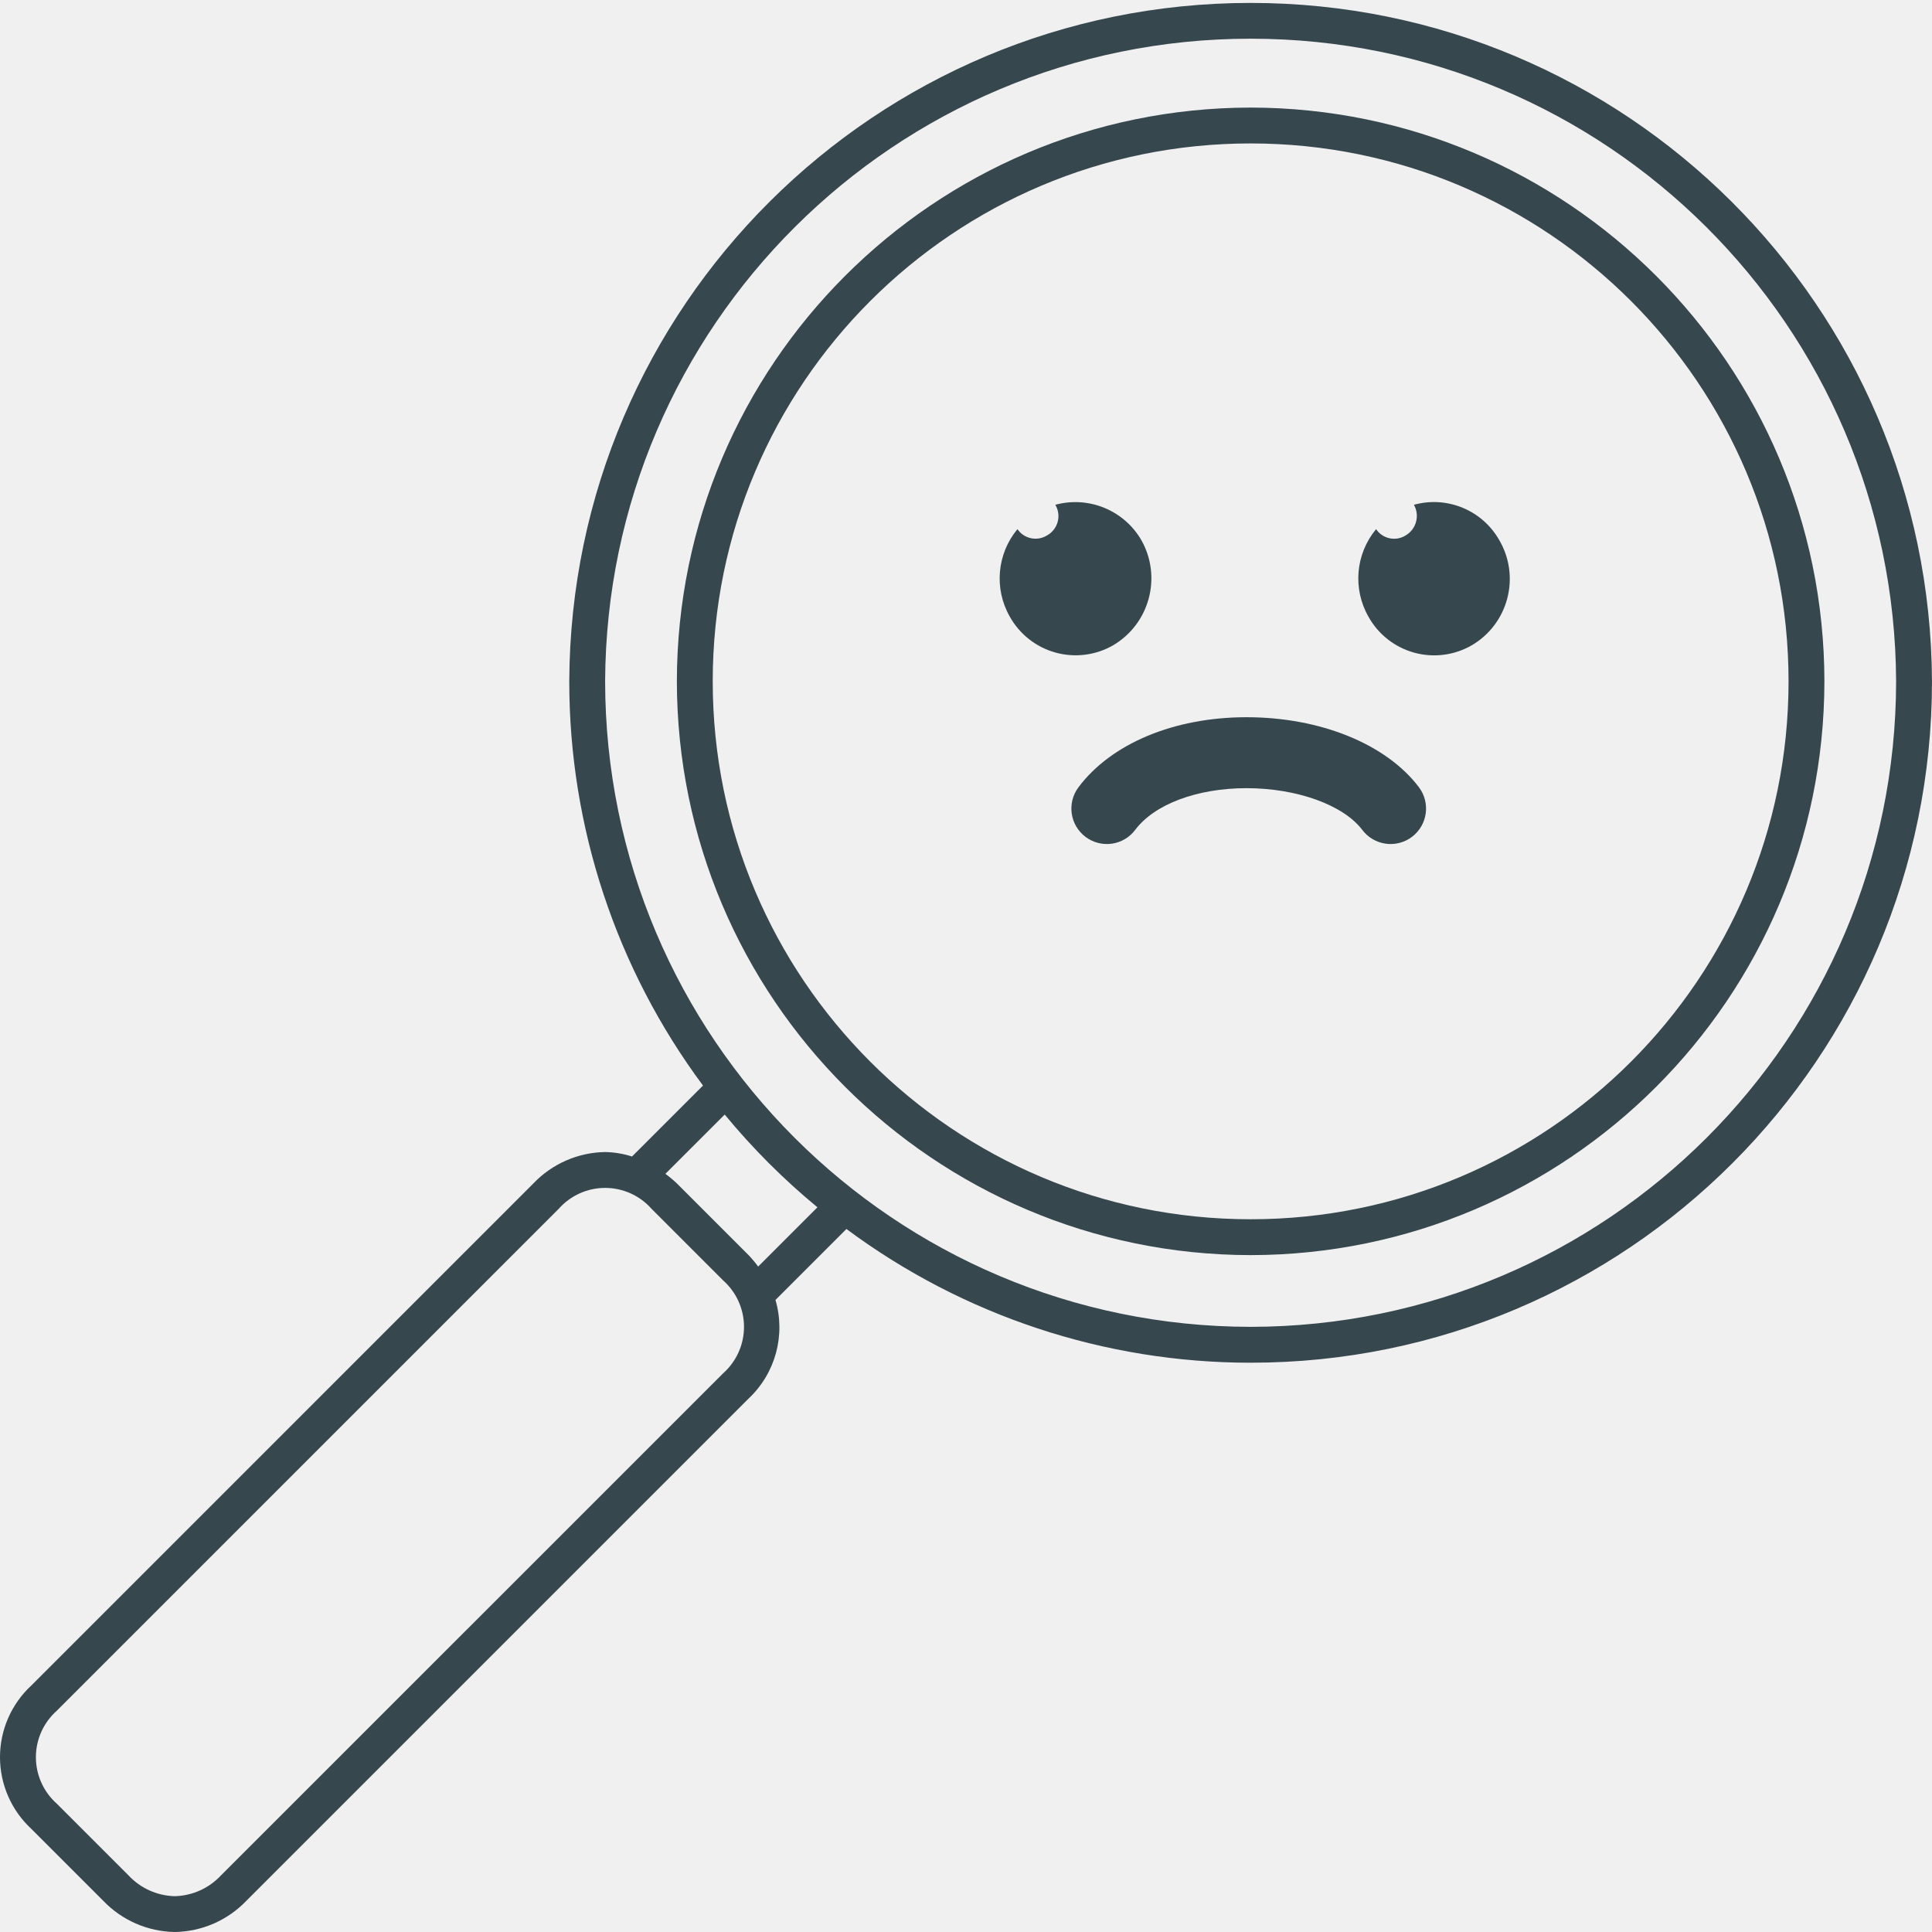
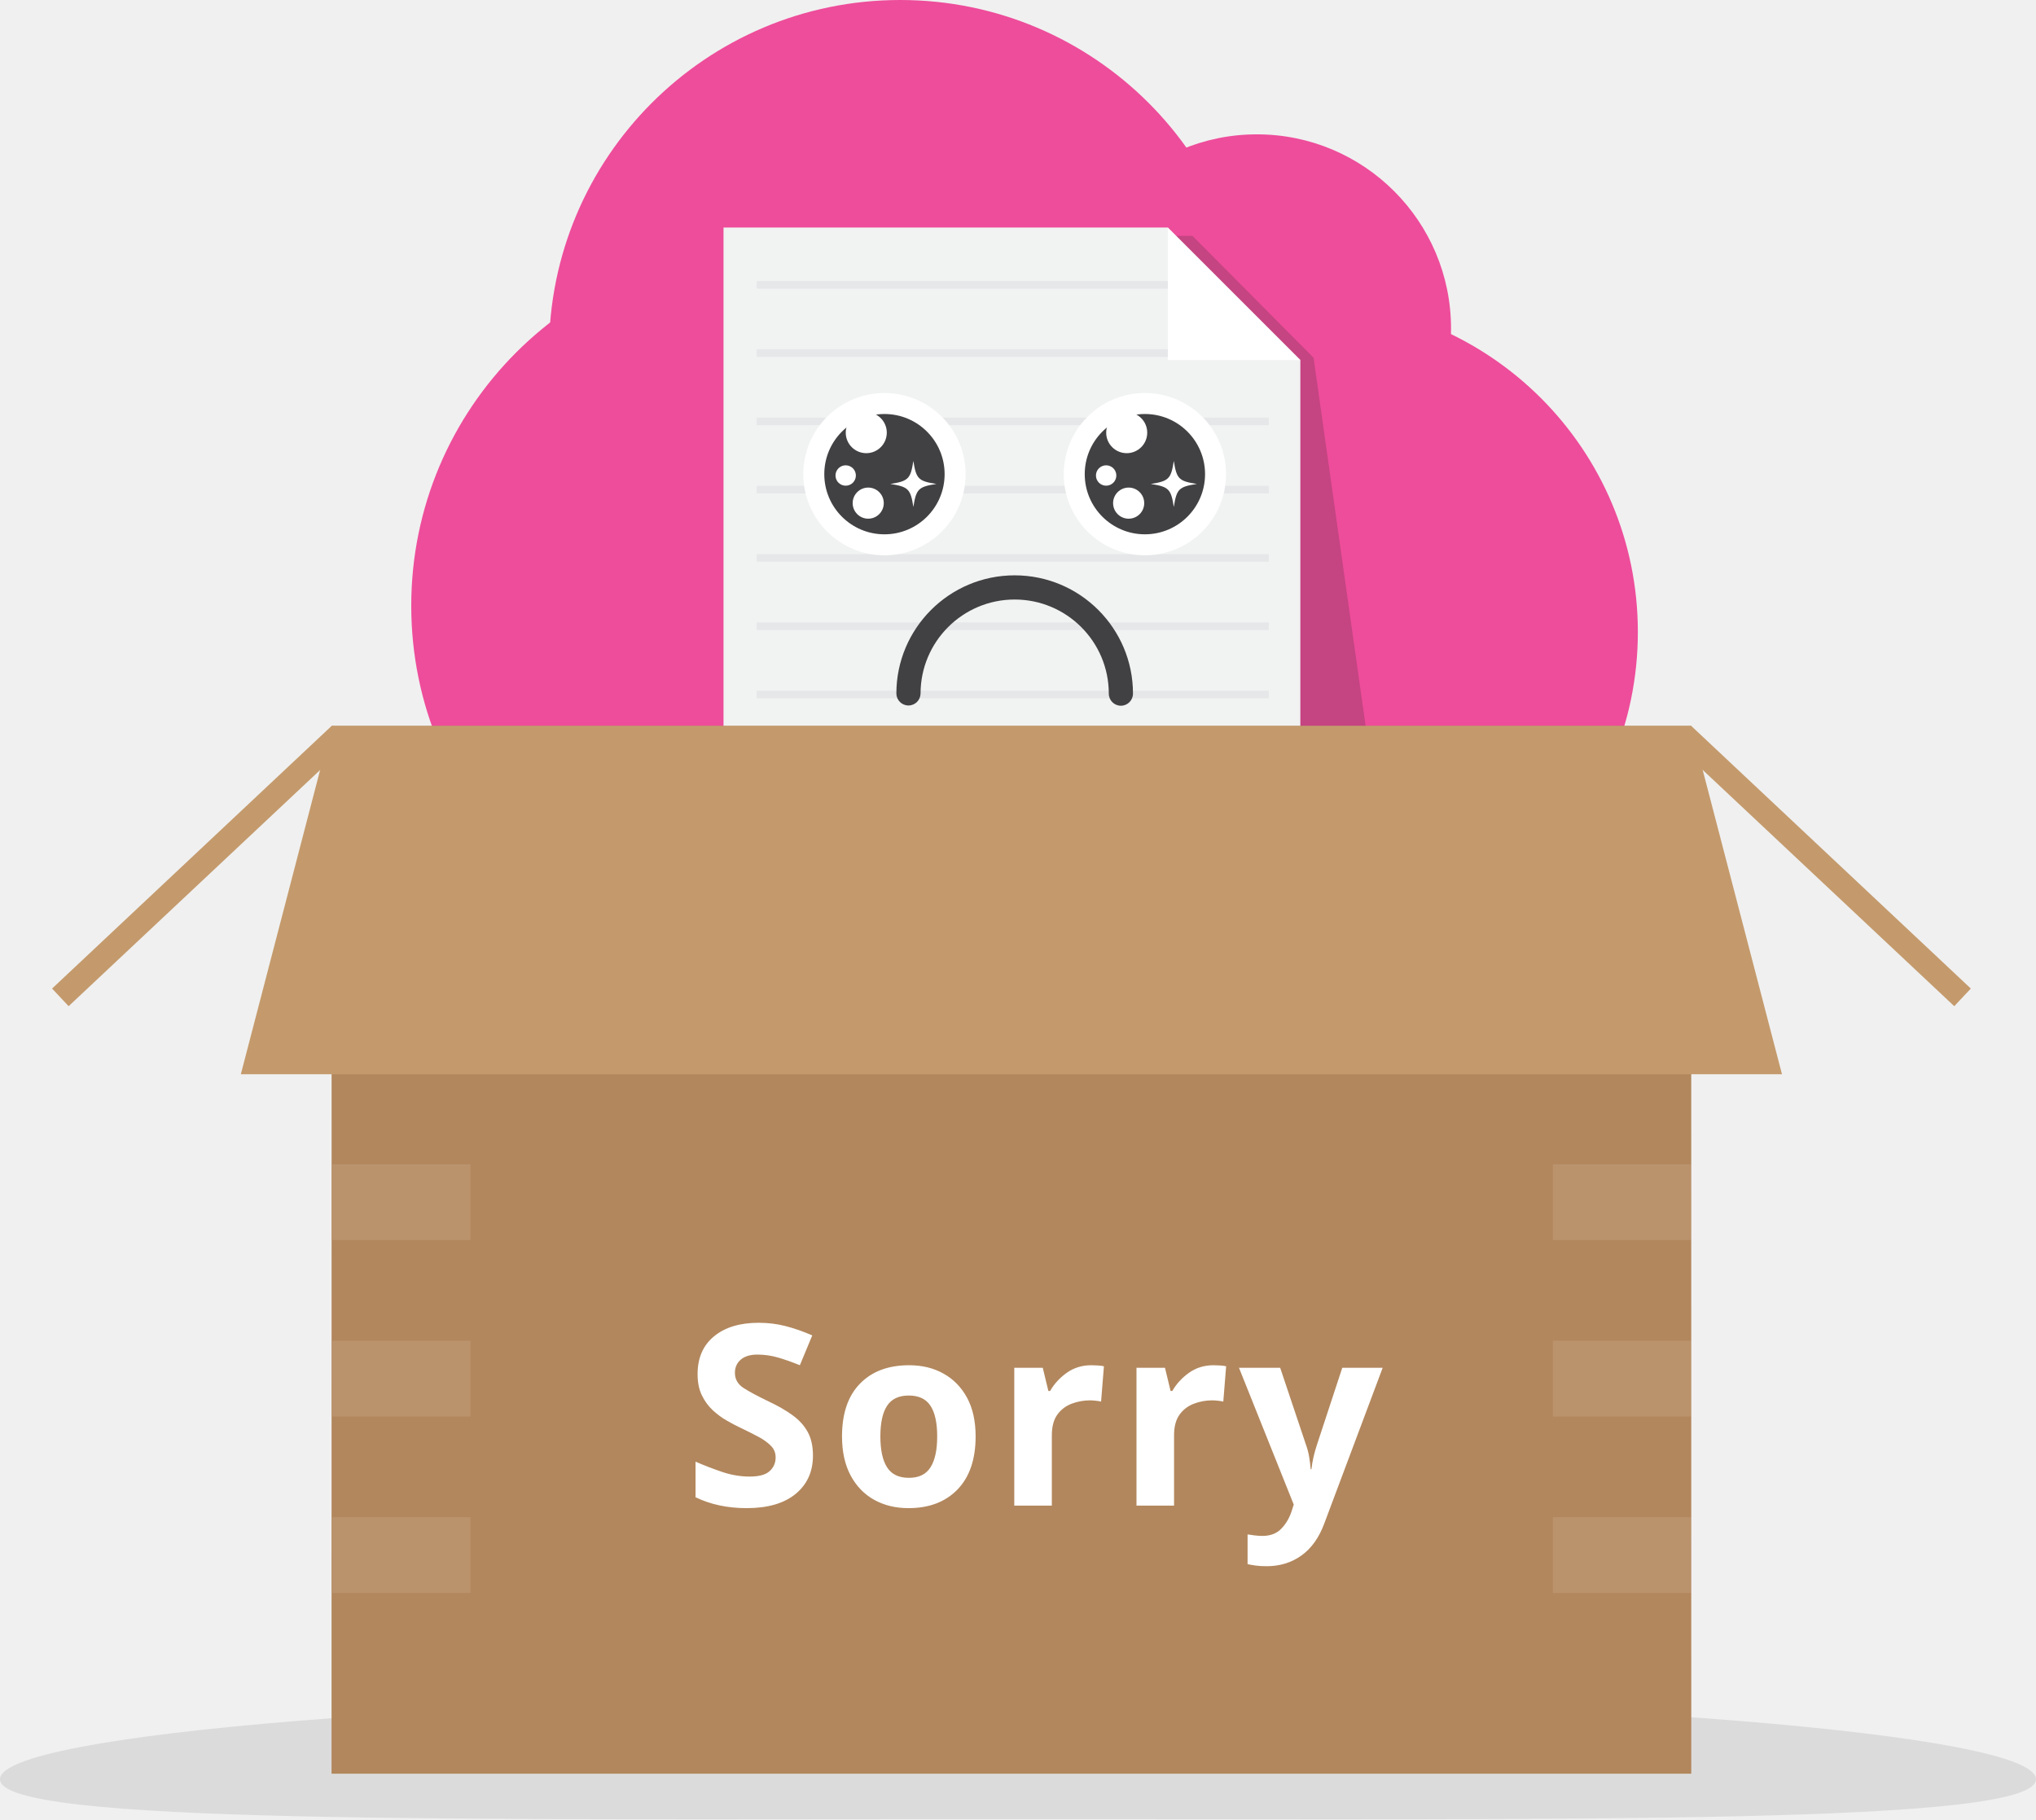
- <svg xmlns="http://www.w3.org/2000/svg" width="154.358" height="154.359" viewBox="0 0 154.358 154.359">
+ <svg xmlns="http://www.w3.org/2000/svg" width="403.127" height="360.255" viewBox="0 0 403.127 360.255">
  <defs>
    <style>
-             .cls-1,.cls-2{fill:none}.cls-2{clip-rule:evenodd}.cls-3{clip-path:url(#clip-path)}.cls-4{fill:#37474e}.cls-5{clip-path:url(#clip-path-2)}.cls-6{clip-path:url(#clip-path-3)}.cls-7{clip-path:url(#clip-path-4)}.cls-8{clip-path:url(#clip-path-5)}
+             .cls-1,.cls-4{fill:#231f20}.cls-1,.cls-11{opacity:.1}.cls-2{fill:#ee4d9b}.cls-3{opacity:.2}.cls-5{fill:#f1f2f2}.cls-6{fill:#e6e7e8}.cls-10,.cls-7{fill:#fff}.cls-8{fill:#414042}.cls-9{fill:#b2875d}.cls-10{font-size:50px;font-family:NunitoSans-Bold,Nunito Sans;font-weight:700;letter-spacing:.03em}.cls-12{fill:#c49a6c}
        </style>
-     <clipPath id="clip-path">
-       <path id="Path_1252" d="M2.631 80.662L42.743 40.55a8.087 8.087 0 0 1 5.73-2.507 7.487 7.487 0 0 1 2.149.358l5.67-5.67A54.107 54.107 0 0 1 45.608.438a54.438 54.438 0 0 1 108.875 0 54.432 54.432 0 0 1-54.438 54.438 54.113 54.113 0 0 1-32.292-10.685l-5.67 5.67a7.8 7.8 0 0 1-2.149 7.879L19.822 97.852a8.087 8.087 0 0 1-5.73 2.507 8.087 8.087 0 0 1-5.73-2.507l-5.73-5.73a7.805 7.805 0 0 1-.001-11.46zm97.415-28.652A51.63 51.63 0 0 0 151.618.438a51.573 51.573 0 0 0-103.145 0 51.63 51.63 0 0 0 51.573 51.572zM60.7 47.194l4.736-4.736a54.7 54.7 0 0 1-7.409-7.409l-4.739 4.736a9.071 9.071 0 0 1 .917.765l5.73 5.73a9.37 9.37 0 0 1 .765.914zM4.657 90.1l5.73 5.73a5.225 5.225 0 0 0 3.7 1.668 5.225 5.225 0 0 0 3.7-1.668l40.121-40.115a4.962 4.962 0 0 0 0-7.409l-5.73-5.73a4.949 4.949 0 0 0-7.409 0L4.657 82.687a4.962 4.962 0 0 0 0 7.413z" class="cls-1" data-name="Path 1252" transform="translate(-.126 54)" />
-     </clipPath>
-     <clipPath id="clip-path-2">
-       <path id="Path_1254" d="M64.842-51a45.9 45.9 0 0 1 45.842 45.842 45.9 45.9 0 0 1-45.842 45.842A45.9 45.9 0 0 1 19-5.158 45.9 45.9 0 0 1 64.842-51zm0 88.819a42.978 42.978 0 0 0 42.977-42.977 42.978 42.978 0 0 0-42.977-42.977A42.978 42.978 0 0 0 21.865-5.158a42.978 42.978 0 0 0 42.977 42.977z" class="cls-1" data-name="Path 1254" transform="translate(-19 51)" />
-     </clipPath>
-     <clipPath id="clip-path-3">
-       <path id="Path_1256" d="M44-34c5.885 0 11.157 2.14 13.767 5.588a2.834 2.834 0 0 1-.549 3.969 2.831 2.831 0 0 1-3.969-.55c-1.515-2-5.228-3.338-9.251-3.338h-.032c-3.928.007-7.323 1.283-8.862 3.33a2.831 2.831 0 0 1-3.968.563 2.833 2.833 0 0 1-.564-3.967C33.192-31.9 38.2-33.988 43.953-34z" class="cls-2" data-name="Path 1256" transform="translate(-30 34)" />
-     </clipPath>
-     <clipPath id="clip-path-4">
-       <path id="Path_1258" d="M42.45-39.782a6 6 0 0 1 6.824 2.832 6.145 6.145 0 0 1-2.2 8.393 6.007 6.007 0 0 1-8.253-2.278 6.162 6.162 0 0 1 .607-7 1.738 1.738 0 0 0 2.366.5 1.81 1.81 0 0 0 .656-2.447z" class="cls-2" data-name="Path 1258" transform="translate(-38 40)" />
-     </clipPath>
-     <clipPath id="clip-path-5">
-       <path id="Path_1260" d="M32.451-39.782a6.1 6.1 0 0 1 6.878 2.832 6.213 6.213 0 0 1-2.257 8.393 6.02 6.02 0 0 1-8.253-2.278 6.162 6.162 0 0 1 .606-7 1.749 1.749 0 0 0 2.366.5 1.765 1.765 0 0 0 .66-2.447z" class="cls-2" data-name="Path 1260" transform="translate(-28 40)" />
-     </clipPath>
  </defs>
-   <g id="Group_1254" data-name="Group 1254" transform="translate(-.125 54)">
-     <g id="Group_1249" class="cls-3" data-name="Group 1249" transform="translate(.125 -54)">
-       <path id="Path_1251" d="M-4.875 124.011h183.01V-59H-4.875z" class="cls-4" data-name="Path 1251" transform="translate(-9.451 44.674)" />
-     </g>
-     <g id="Group_1250" class="cls-5" data-name="Group 1250" transform="translate(54.204 -45.405)">
-       <path id="Path_1253" d="M14 64.336h120.336V-56H14z" class="cls-4" data-name="Path 1253" transform="translate(-28.326 41.674)" />
-     </g>
-     <g id="Group_1251" class="cls-6" data-name="Group 1251" transform="translate(85.72 3.303)">
-       <path id="Path_1255" d="M25-39h56.989V-.216H25z" class="cls-4" data-name="Path 1255" transform="translate(-39.326 24.674)" />
-     </g>
-     <g id="Group_1252" class="cls-7" data-name="Group 1252" transform="translate(108.641 -13.888)">
-       <path id="Path_1257" d="M33-45h40.761v40.9H33z" class="cls-4" data-name="Path 1257" transform="translate(-47.326 30.674)" />
-     </g>
-     <g id="Group_1253" class="cls-8" data-name="Group 1253" transform="translate(79.99 -13.888)">
-       <path id="Path_1259" d="M23-45h40.777v40.9H23z" class="cls-4" data-name="Path 1259" transform="translate(-37.326 30.674)" />
+   <g id="BACKGROUND_1" data-name="BACKGROUND 1" transform="translate(-103.903 -64.106)">
+     <g id="Group_65" data-name="Group 65" transform="translate(103.903 64.106)">
+       <g id="Group_63" data-name="Group 63">
+         <path id="Path_29" d="M507.03 325.649c0 9.037-90.242 7.882-201.563 7.882S103.9 334.686 103.9 325.649s90.244-16.367 201.564-16.367 201.566 7.327 201.566 16.367z" class="cls-1" data-name="Path 29" transform="translate(-103.903 26.677)" />
+         <g id="Group_62" data-name="Group 62" transform="translate(10.311)">
+           <g id="Group_47" data-name="Group 47" transform="translate(71.116)">
+             <g id="Group_36" data-name="Group 36">
+               <g id="Group_35" data-name="Group 35">
+                 <path id="Path_31" d="M322.31 133.645a69.54 69.54 0 1 1-69.542-69.539 69.539 69.539 0 0 1 69.542 69.539z" class="cls-2" data-name="Path 31" transform="translate(-155.957 -64.106)" />
+                 <path id="Path_32" d="M334.348 121.96a38.442 38.442 0 1 1-38.443-38.44 38.442 38.442 0 0 1 38.443 38.44z" class="cls-2" data-name="Path 32" transform="translate(-128.47 -56.917)" />
+                 <path id="Path_33" d="M305.251 170.823a70.962 70.962 0 1 1-70.962-70.96 70.96 70.96 0 0 1 70.962 70.96z" class="cls-2" data-name="Path 33" transform="translate(-163.327 -50.866)" />
+                 <path id="Path_34" d="M375.964 173.14a65.5 65.5 0 1 1-65.5-65.5 65.494 65.494 0 0 1 65.5 65.5z" class="cls-2" data-name="Path 34" transform="translate(-133.096 -47.985)" />
+               </g>
+             </g>
+             <g id="Group_46" data-name="Group 46" transform="translate(61.827 45.057)">
+               <g id="Group_37" class="cls-3" data-name="Group 37" transform="translate(4.887 1.646)">
+                 <path id="Path_35" d="M300 98.208l.039-.019h-88.025v137.466l128.059.62-16.114-113.954z" class="cls-4" data-name="Path 35" transform="translate(-212.014 -98.189)" />
+               </g>
+               <g id="Group_38" data-name="Group 38">
+                 <path id="Path_36" d="M296.429 97.006l.037-.018h-88.019v137.466h114.214V123.237z" class="cls-5" data-name="Path 36" transform="translate(-208.447 -96.988)" />
+               </g>
+               <g id="Group_39" data-name="Group 39" transform="translate(6.578 10.597)">
+                 <path id="Rectangle_19" d="M0 0h87.249v1.502H0z" class="cls-6" data-name="Rectangle 19" />
+                 <path id="Rectangle_20" d="M0 0h101.395v1.502H0z" class="cls-6" data-name="Rectangle 20" transform="translate(0 13.519)" />
+                 <path id="Rectangle_21" d="M0 0h101.395v1.502H0z" class="cls-6" data-name="Rectangle 21" transform="translate(0 27.038)" />
+                 <path id="Rectangle_22" d="M0 0h101.395v1.502H0z" class="cls-6" data-name="Rectangle 22" transform="translate(0 40.557)" />
+                 <path id="Rectangle_23" d="M0 0h101.395v1.502H0z" class="cls-6" data-name="Rectangle 23" transform="translate(0 54.076)" />
+                 <path id="Rectangle_24" d="M0 0h101.395v1.502H0z" class="cls-6" data-name="Rectangle 24" transform="translate(0 67.596)" />
+                 <path id="Rectangle_25" d="M0 0h101.395v1.502H0z" class="cls-6" data-name="Rectangle 25" transform="translate(0 81.115)" />
+                 <path id="Rectangle_26" d="M0 0h101.395v1.501H0z" class="cls-6" data-name="Rectangle 26" transform="translate(0 94.635)" />
+                 <path id="Rectangle_27" d="M0 0h101.395v1.503H0z" class="cls-6" data-name="Rectangle 27" transform="translate(0 108.154)" />
+                 <path id="Rectangle_28" d="M0 0h101.395v1.503H0z" class="cls-6" data-name="Rectangle 28" transform="translate(0 121.672)" />
+               </g>
+               <path id="Path_37" d="M298.9 123.243h-26.246V97z" class="cls-7" data-name="Path 37" transform="translate(-184.673 -96.983)" />
+               <g id="Group_45" data-name="Group 45" transform="translate(15.799 32.769)">
+                 <g id="Group_42" data-name="Group 42">
+                   <g id="Group_40" data-name="Group 40">
+                     <path id="Path_38" d="M252.113 136.97a16.068 16.068 0 1 1-16.068-16.07 16.067 16.067 0 0 1 16.068 16.07z" class="cls-7" data-name="Path 38" transform="translate(-219.977 -120.902)" />
+                     <path id="Path_39" d="M246.834 135.847a11.912 11.912 0 1 1-11.912-11.913 11.912 11.912 0 0 1 11.912 11.913z" class="cls-8" data-name="Path 39" transform="translate(-218.854 -119.779)" />
+                     <path id="Path_40" d="M234.236 127.728a4.063 4.063 0 1 1-4.061-4.063 4.063 4.063 0 0 1 4.061 4.063z" class="cls-7" data-name="Path 40" transform="translate(-217.706 -119.879)" />
+                     <path id="Path_41" d="M228.665 133.365a2.018 2.018 0 1 1-2.017-2.017 2.019 2.019 0 0 1 2.017 2.017z" class="cls-7" data-name="Path 41" transform="translate(-218.255 -117.034)" />
+                     <path id="Path_42" d="M233.27 137.646a3.08 3.08 0 1 1-3.08-3.08 3.08 3.08 0 0 1 3.08 3.08z" class="cls-7" data-name="Path 42" transform="translate(-217.336 -115.843)" />
+                     <path id="Path_43" d="M241.671 135.273c-3.559.554-4.005 1-4.558 4.559-.554-3.557-1-4.005-4.558-4.559 3.557-.551 4-1 4.558-4.556.553 3.557.999 4.005 4.558 4.556z" class="cls-7" data-name="Path 43" transform="translate(-215.319 -117.268)" />
+                   </g>
+                   <g id="Group_41" data-name="Group 41" transform="translate(51.569)">
+                     <path id="Path_44" d="M289.745 136.97a16.067 16.067 0 1 1-16.066-16.07 16.068 16.068 0 0 1 16.066 16.07z" class="cls-7" data-name="Path 44" transform="translate(-257.611 -120.902)" />
+                     <path id="Path_45" d="M284.466 135.847a11.911 11.911 0 1 1-11.91-11.913 11.91 11.91 0 0 1 11.91 11.913z" class="cls-8" data-name="Path 45" transform="translate(-256.488 -119.779)" />
+                     <path id="Path_46" d="M271.869 127.728a4.063 4.063 0 1 1-4.061-4.063 4.063 4.063 0 0 1 4.061 4.063z" class="cls-7" data-name="Path 46" transform="translate(-255.34 -119.879)" />
+                     <path id="Path_47" d="M266.3 133.365a2.018 2.018 0 1 1-2.018-2.017 2.019 2.019 0 0 1 2.018 2.017z" class="cls-7" data-name="Path 47" transform="translate(-255.889 -117.034)" />
+                     <path id="Path_48" d="M270.905 137.646a3.082 3.082 0 1 1-3.083-3.08 3.083 3.083 0 0 1 3.083 3.08z" class="cls-7" data-name="Path 48" transform="translate(-254.971 -115.843)" />
+                     <path id="Path_49" d="M279.305 135.273c-3.559.554-4.007 1-4.558 4.559-.554-3.557-1-4.005-4.559-4.559 3.557-.551 4.005-1 4.559-4.556.553 3.557 1 4.005 4.558 4.556z" class="cls-7" data-name="Path 49" transform="translate(-252.954 -117.268)" />
+                   </g>
+                 </g>
+                 <g id="Group_44" data-name="Group 44" transform="translate(18.427 36.101)">
+                   <g id="Group_43" data-name="Group 43">
+                     <path id="Path_50" d="M277.881 173.068a2.393 2.393 0 0 1-2.394-2.394 18.636 18.636 0 0 0-37.273 0 2.395 2.395 0 0 1-4.789 0 23.425 23.425 0 1 1 46.85 0 2.393 2.393 0 0 1-2.394 2.394z" class="cls-8" data-name="Path 50" transform="translate(-233.425 -147.248)" />
+                   </g>
+                 </g>
+               </g>
+             </g>
+           </g>
+           <g id="Group_61" data-name="Group 61" transform="translate(0 143.744)">
+             <g id="Group_56" data-name="Group 56" transform="translate(55.336)">
+               <g id="Group_48" data-name="Group 48">
+                 <path id="Path_51" d="M421.036 376.49H151.81l.015-207.482h269.2z" class="cls-9" data-name="Path 51" transform="translate(-151.81 -169.007)" />
+                 <text id="Sorry" class="cls-10" transform="translate(136.147 154.396)">
+                   <tspan x="-66.375" y="0">Sorry</tspan>
+                 </text>
+               </g>
+               <g id="Group_55" data-name="Group 55" transform="translate(.151 86.812)">
+                 <g id="Group_49" class="cls-11" data-name="Group 49">
+                   <path id="Rectangle_29" d="M0 0h27.349v15H0z" class="cls-7" data-name="Rectangle 29" />
+                 </g>
+                 <g id="Group_50" class="cls-11" data-name="Group 50" transform="translate(0 34.939)">
+                   <path id="Rectangle_30" d="M0 0h27.349v15.002H0z" class="cls-7" data-name="Rectangle 30" />
+                 </g>
+                 <g id="Group_51" class="cls-11" data-name="Group 51" transform="translate(0 69.879)">
+                   <path id="Rectangle_31" d="M0 0h27.349v15.001H0z" class="cls-7" data-name="Rectangle 31" />
+                 </g>
+                 <g id="Group_52" class="cls-11" data-name="Group 52" transform="translate(241.676)">
+                   <path id="Rectangle_32" d="M0 0h27.349v15H0z" class="cls-7" data-name="Rectangle 32" />
+                 </g>
+                 <g id="Group_53" class="cls-11" data-name="Group 53" transform="translate(241.676 34.939)">
+                   <path id="Rectangle_33" d="M0 0h27.349v15.002H0z" class="cls-7" data-name="Rectangle 33" />
+                 </g>
+                 <g id="Group_54" class="cls-11" data-name="Group 54" transform="translate(241.676 69.879)">
+                   <path id="Rectangle_34" d="M0 0h27.349v15.001H0z" class="cls-7" data-name="Rectangle 34" />
+                 </g>
+               </g>
+             </g>
+             <g id="Group_60" data-name="Group 60">
+               <g id="Group_57" data-name="Group 57" transform="translate(321.252)">
+                 <path id="Path_52" d="M401.251 224.507l-55.38-52.012 3.3-3.487 55.361 52.008z" class="cls-12" data-name="Path 52" transform="translate(-345.871 -169.007)" />
+               </g>
+               <g id="Group_58" data-name="Group 58">
+                 <path id="Path_53" d="M114.706 224.507l55.38-52.012-3.308-3.487-55.35 52.008z" class="cls-12" data-name="Path 53" transform="translate(-111.428 -169.007)" />
+               </g>
+               <g id="Group_59" data-name="Group 59" transform="translate(37.375)">
+                 <path id="Path_54" d="M443.851 237.99H138.7l17.976-68.983h269.2z" class="cls-12" data-name="Path 54" transform="translate(-138.703 -169.007)" />
+               </g>
+             </g>
+           </g>
+         </g>
+       </g>
    </g>
  </g>
</svg>
